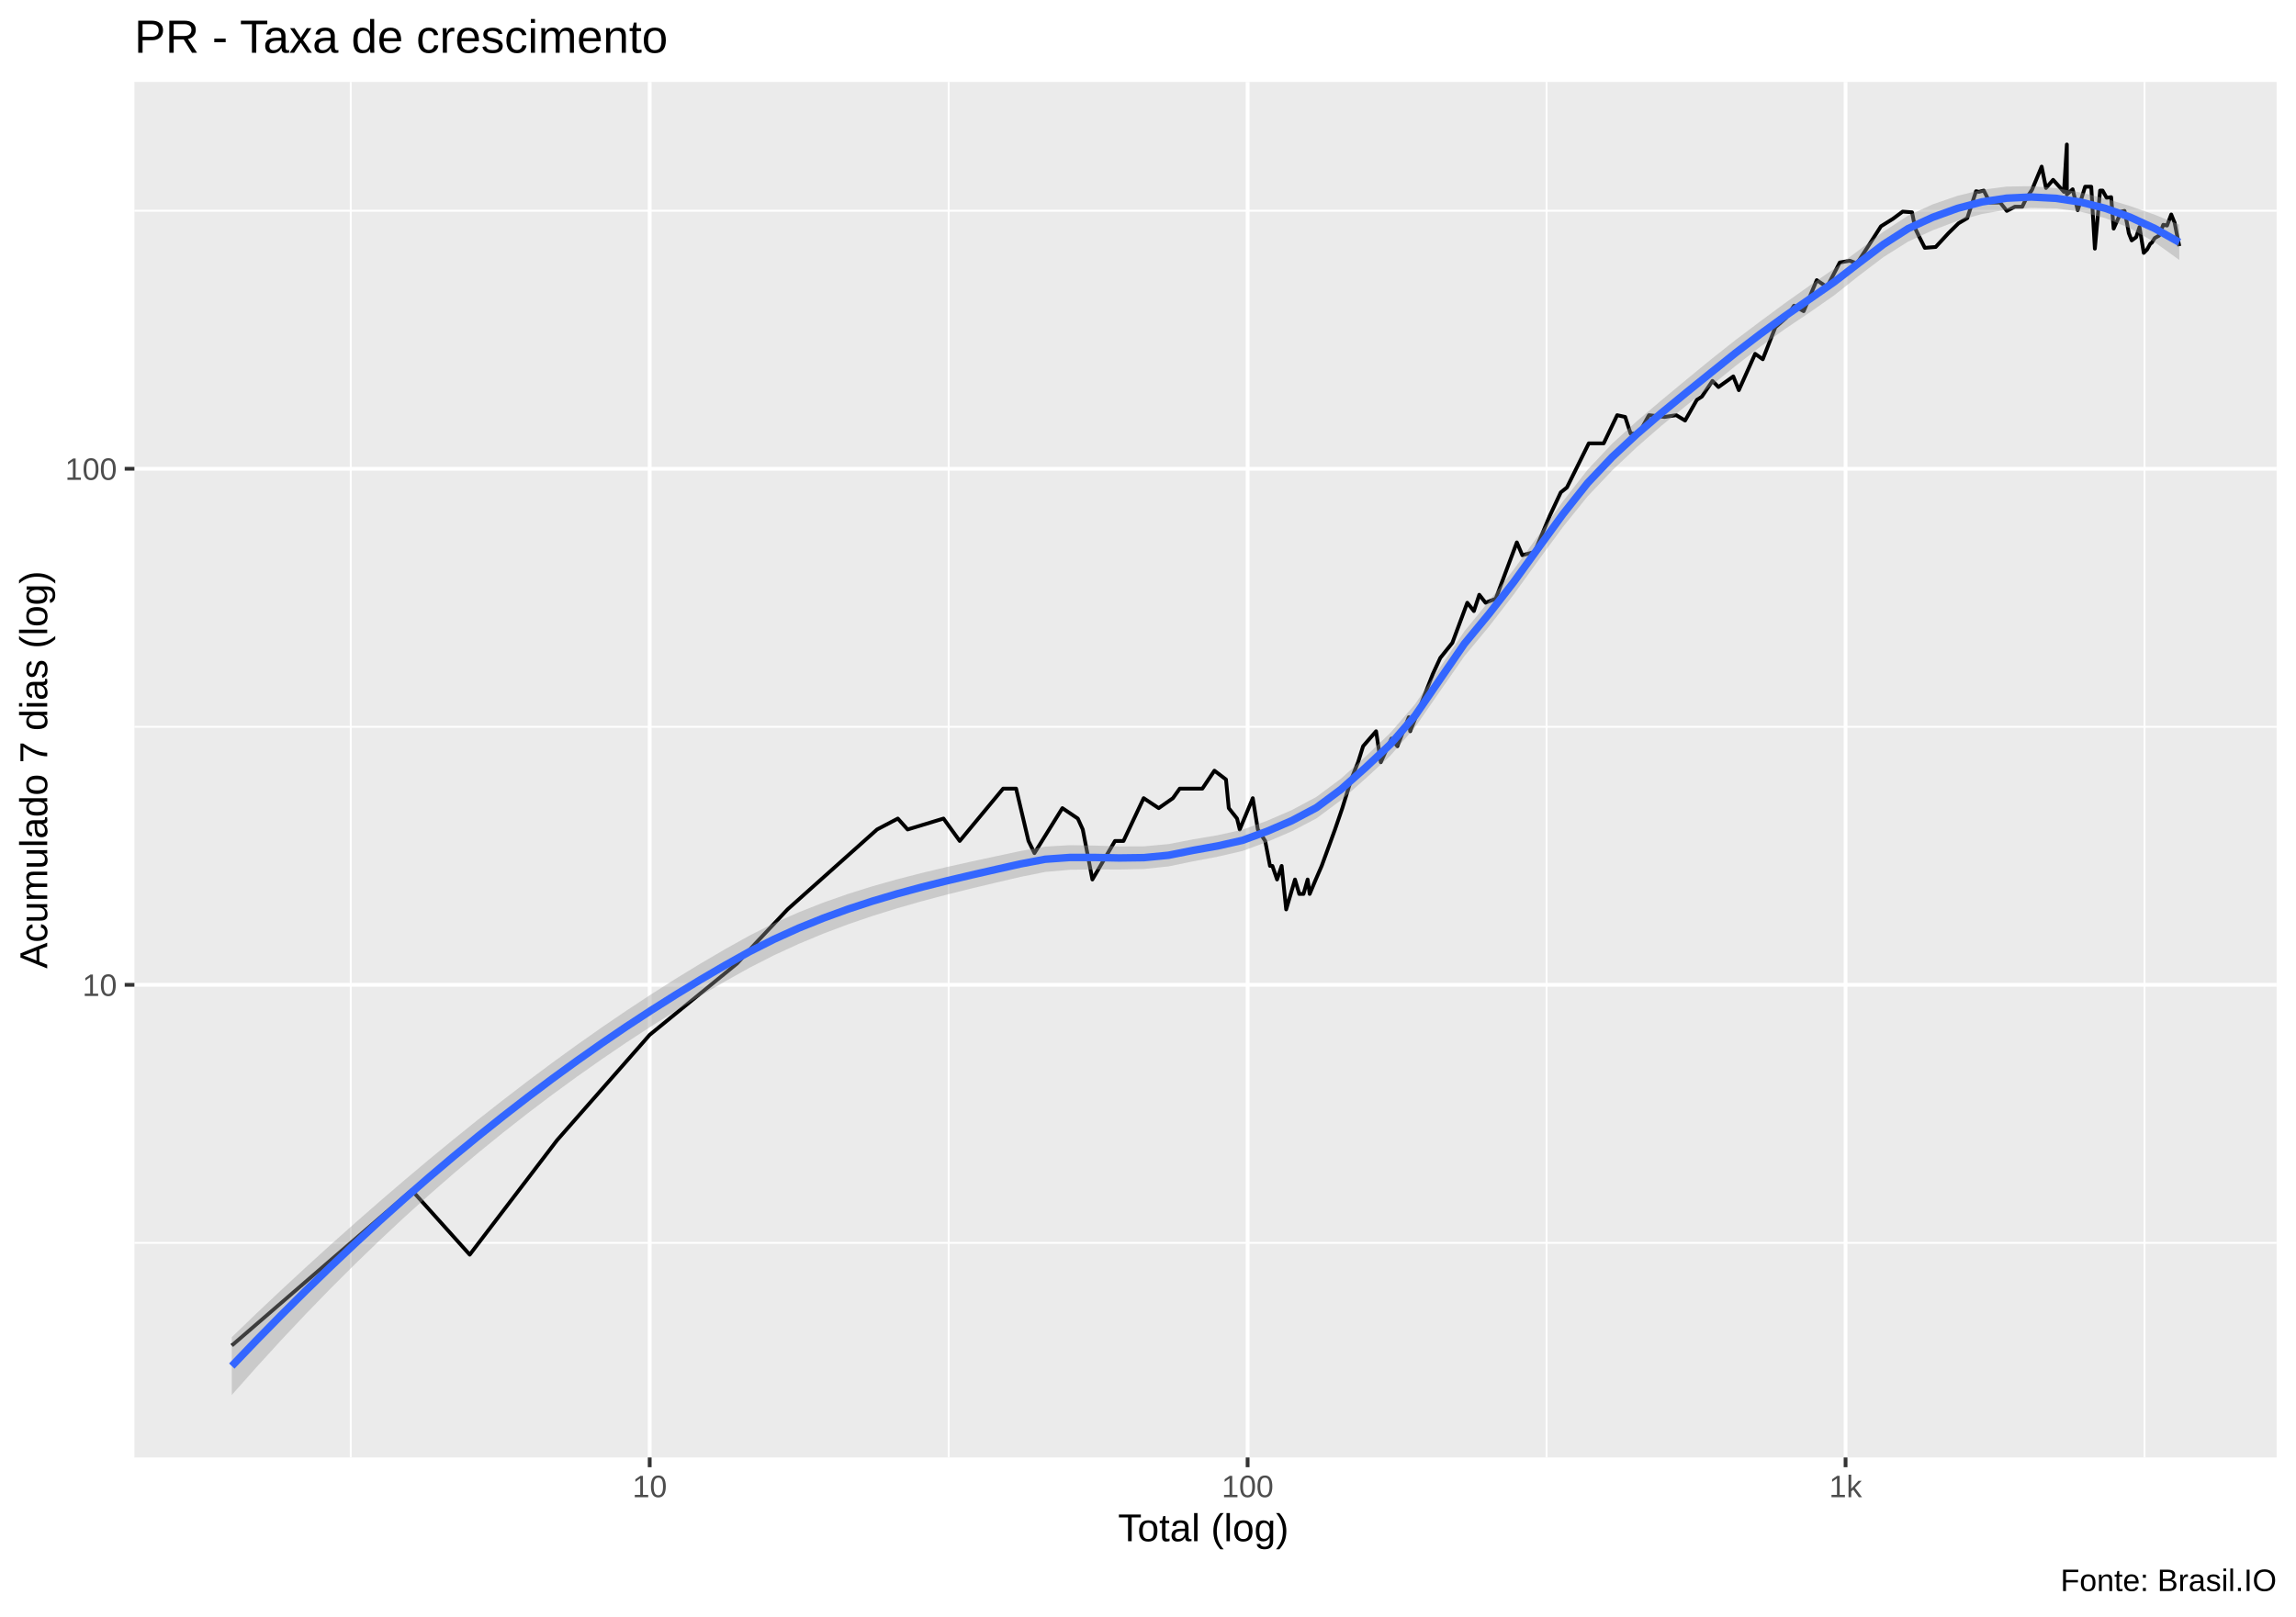
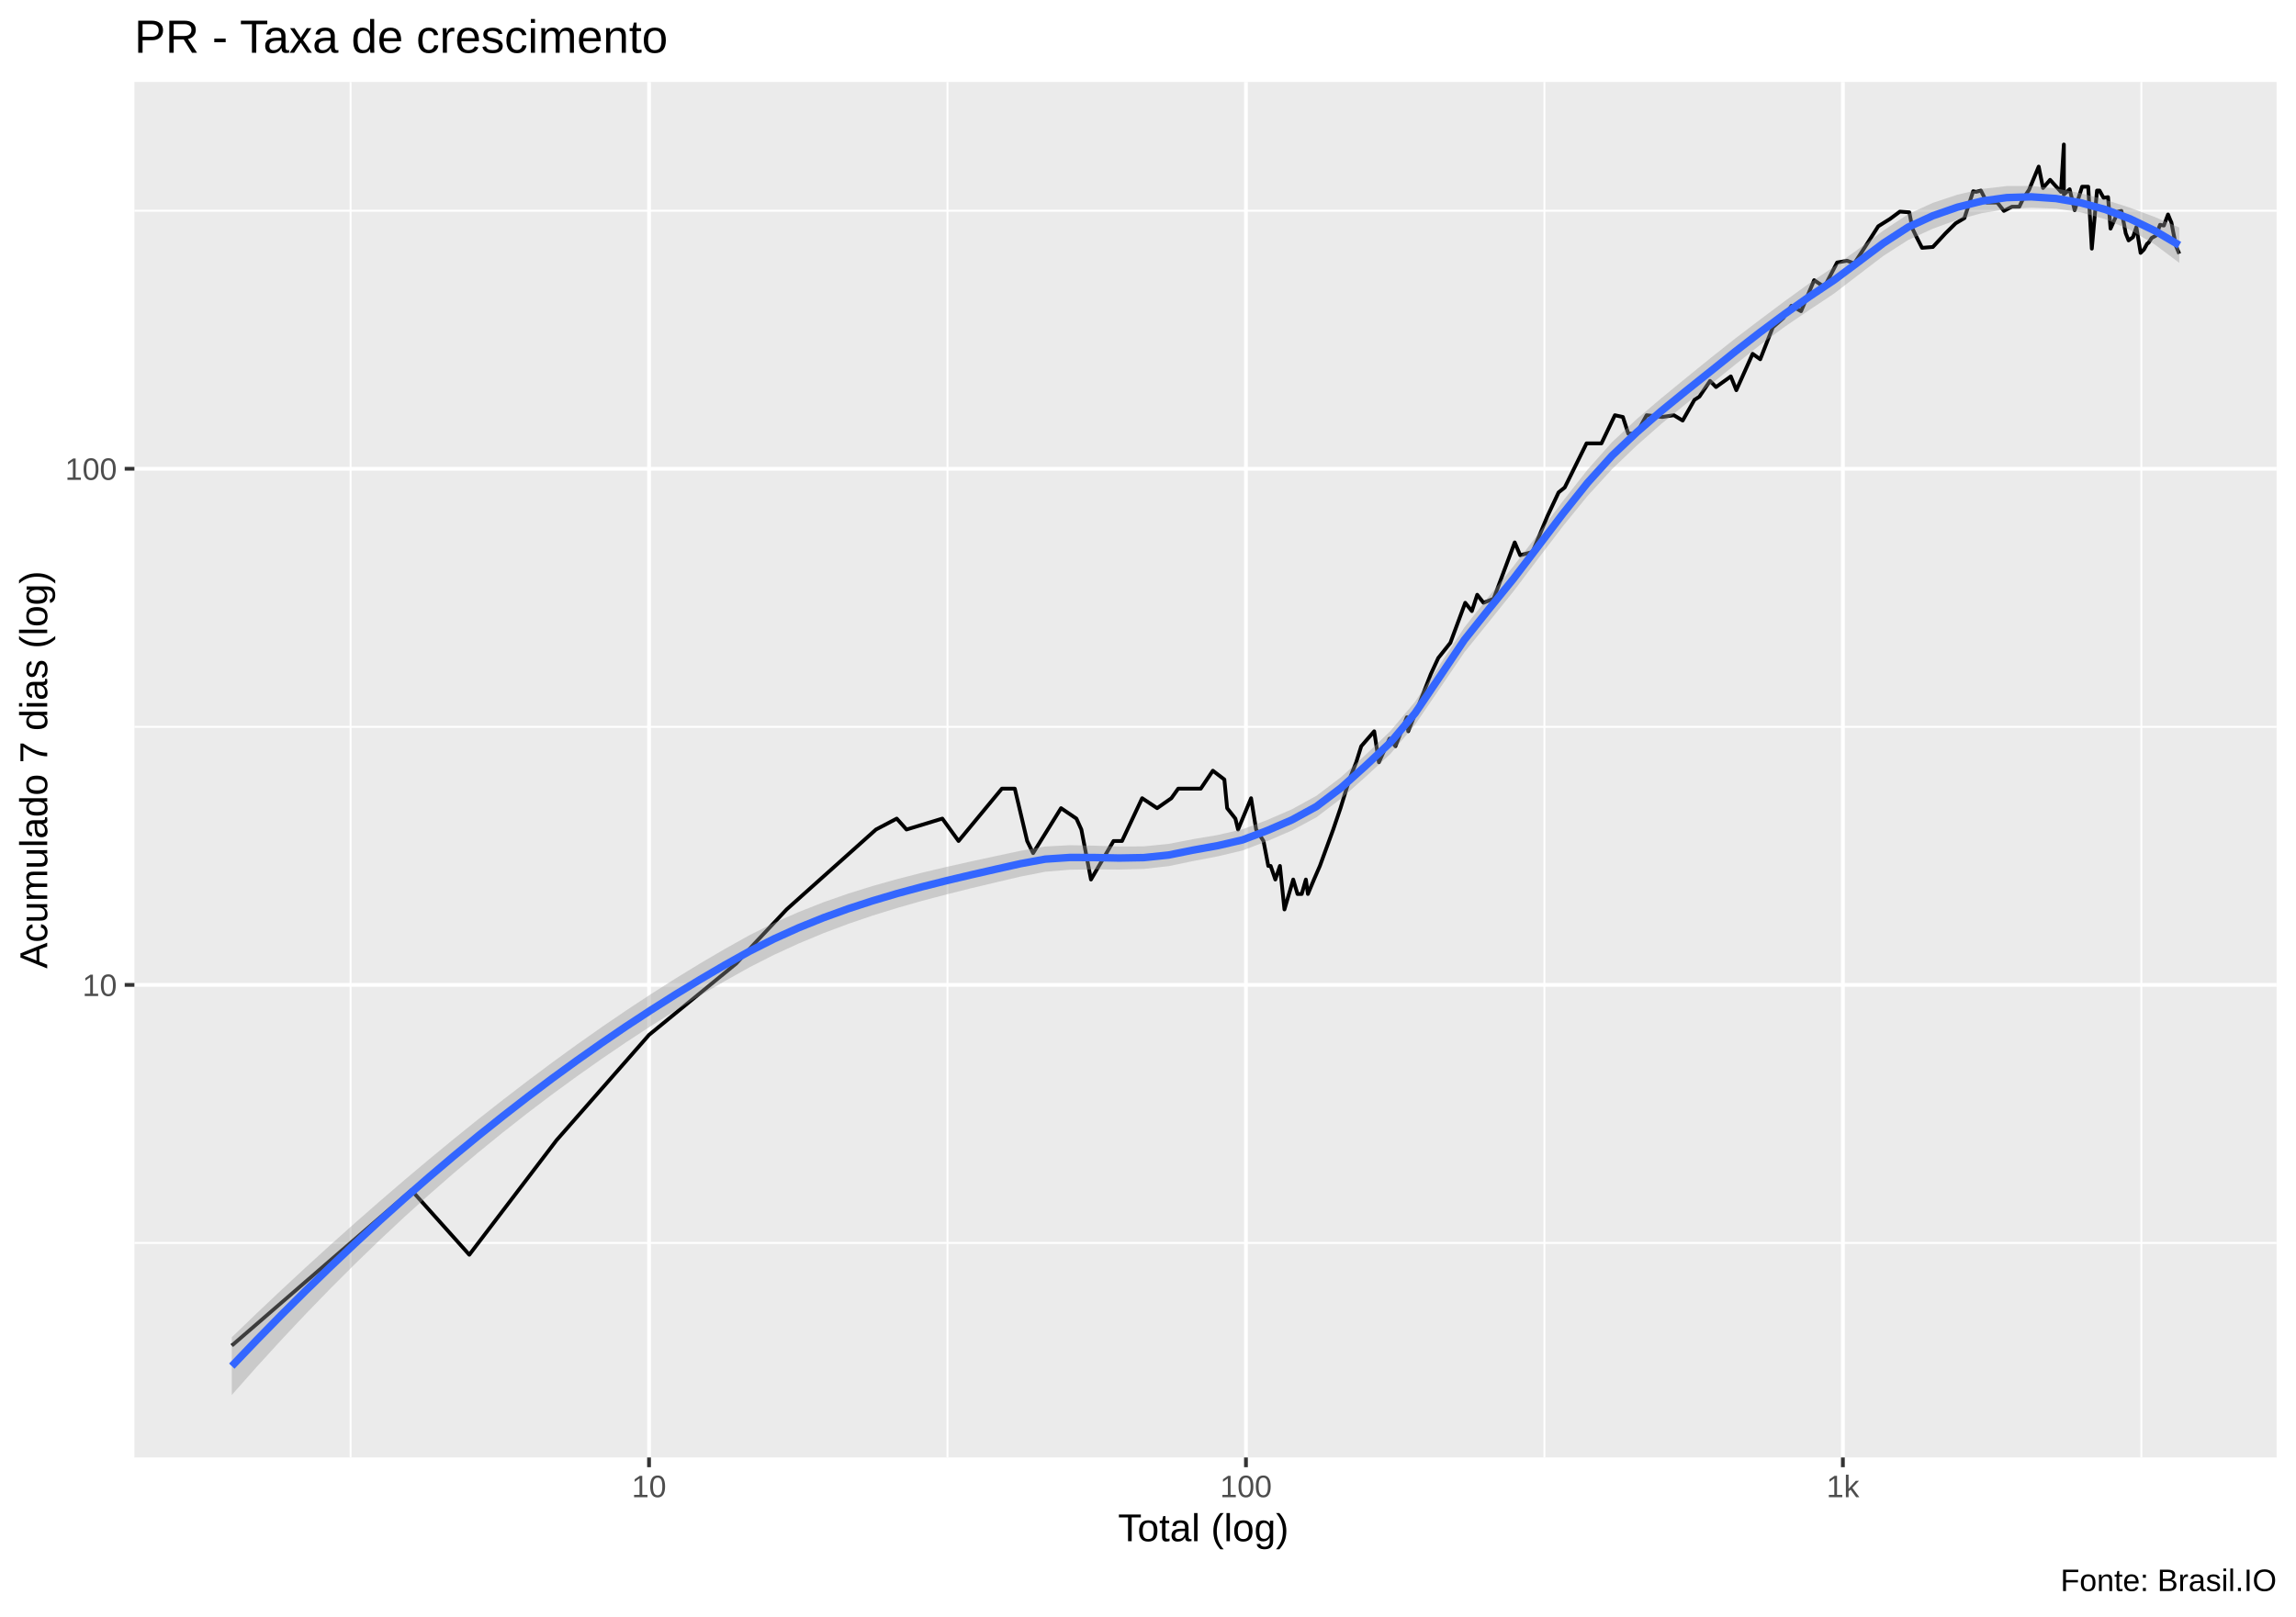
<svg xmlns="http://www.w3.org/2000/svg" viewBox="0 0 649.50 457.50">
  <defs>
    <style type="text/css">
    line, polyline, polygon, path, rect, circle {
      fill: none;
      stroke: #000000;
      stroke-linecap: round;
      stroke-linejoin: round;
      stroke-miterlimit: 10.00;
    }
  </style>
  </defs>
  <rect width="100%" height="100%" style="stroke: none; fill: #FFFFFF;" />
  <rect x="0.00" y="0" width="649.50" height="457.50" style="stroke-width: 1.07; stroke: #FFFFFF; fill: #FFFFFF;" />
  <defs>
    <clipPath id="cpMzguMDJ8NjQ0LjAyfDQxMi4zOHwyMy4xOQ==">
      <rect x="38.02" y="23.19" width="606.00" height="389.19" />
    </clipPath>
  </defs>
  <rect x="38.02" y="23.19" width="606.00" height="389.19" style="stroke-width: 1.07; stroke: none; fill: #EBEBEB;" clip-path="url(#cpMzguMDJ8NjQ0LjAyfDQxMi4zOHwyMy4xOQ==)" />
-   <polyline points="38.02,351.65 644.02,351.65 " style="stroke-width: 0.53; stroke: #FFFFFF; stroke-linecap: butt;" clip-path="url(#cpMzguMDJ8NjQ0LjAyfDQxMi4zOHwyMy4xOQ==)" />
-   <polyline points="38.02,205.64 644.02,205.64 " style="stroke-width: 0.53; stroke: #FFFFFF; stroke-linecap: butt;" clip-path="url(#cpMzguMDJ8NjQ0LjAyfDQxMi4zOHwyMy4xOQ==)" />
+   <polyline points="38.02,351.67 644.02,351.67 " style="stroke-width: 0.53; stroke: #FFFFFF; stroke-linecap: butt;" clip-path="url(#cpMzguMDJ8NjQ0LjAyfDQxMi4zOHwyMy4xOQ==)" />
+   <polyline points="38.02,205.65 644.02,205.65 " style="stroke-width: 0.53; stroke: #FFFFFF; stroke-linecap: butt;" clip-path="url(#cpMzguMDJ8NjQ0LjAyfDQxMi4zOHwyMy4xOQ==)" />
  <polyline points="38.02,59.62 644.02,59.62 " style="stroke-width: 0.53; stroke: #FFFFFF; stroke-linecap: butt;" clip-path="url(#cpMzguMDJ8NjQ0LjAyfDQxMi4zOHwyMy4xOQ==)" />
-   <polyline points="99.22,412.38 99.22,23.19 " style="stroke-width: 0.53; stroke: #FFFFFF; stroke-linecap: butt;" clip-path="url(#cpMzguMDJ8NjQ0LjAyfDQxMi4zOHwyMy4xOQ==)" />
-   <polyline points="268.36,412.38 268.36,23.19 " style="stroke-width: 0.53; stroke: #FFFFFF; stroke-linecap: butt;" clip-path="url(#cpMzguMDJ8NjQ0LjAyfDQxMi4zOHwyMy4xOQ==)" />
-   <polyline points="437.50,412.38 437.50,23.19 " style="stroke-width: 0.53; stroke: #FFFFFF; stroke-linecap: butt;" clip-path="url(#cpMzguMDJ8NjQ0LjAyfDQxMi4zOHwyMy4xOQ==)" />
-   <polyline points="606.65,412.38 606.65,23.19 " style="stroke-width: 0.53; stroke: #FFFFFF; stroke-linecap: butt;" clip-path="url(#cpMzguMDJ8NjQ0LjAyfDQxMi4zOHwyMy4xOQ==)" />
-   <polyline points="38.02,278.64 644.02,278.64 " style="stroke-width: 1.07; stroke: #FFFFFF; stroke-linecap: butt;" clip-path="url(#cpMzguMDJ8NjQ0LjAyfDQxMi4zOHwyMy4xOQ==)" />
+   <polyline points="99.17,412.38 99.17,23.19 " style="stroke-width: 0.53; stroke: #FFFFFF; stroke-linecap: butt;" clip-path="url(#cpMzguMDJ8NjQ0LjAyfDQxMi4zOHwyMy4xOQ==)" />
+   <polyline points="268.03,412.38 268.03,23.19 " style="stroke-width: 0.53; stroke: #FFFFFF; stroke-linecap: butt;" clip-path="url(#cpMzguMDJ8NjQ0LjAyfDQxMi4zOHwyMy4xOQ==)" />
+   <polyline points="436.89,412.38 436.89,23.19 " style="stroke-width: 0.53; stroke: #FFFFFF; stroke-linecap: butt;" clip-path="url(#cpMzguMDJ8NjQ0LjAyfDQxMi4zOHwyMy4xOQ==)" />
+   <polyline points="605.76,412.38 605.76,23.19 " style="stroke-width: 0.53; stroke: #FFFFFF; stroke-linecap: butt;" clip-path="url(#cpMzguMDJ8NjQ0LjAyfDQxMi4zOHwyMy4xOQ==)" />
+   <polyline points="38.02,278.66 644.02,278.66 " style="stroke-width: 1.07; stroke: #FFFFFF; stroke-linecap: butt;" clip-path="url(#cpMzguMDJ8NjQ0LjAyfDQxMi4zOHwyMy4xOQ==)" />
  <polyline points="38.02,132.63 644.02,132.63 " style="stroke-width: 1.07; stroke: #FFFFFF; stroke-linecap: butt;" clip-path="url(#cpMzguMDJ8NjQ0LjAyfDQxMi4zOHwyMy4xOQ==)" />
-   <polyline points="183.79,412.38 183.79,23.19 " style="stroke-width: 1.07; stroke: #FFFFFF; stroke-linecap: butt;" clip-path="url(#cpMzguMDJ8NjQ0LjAyfDQxMi4zOHwyMy4xOQ==)" />
-   <polyline points="352.93,412.38 352.93,23.19 " style="stroke-width: 1.07; stroke: #FFFFFF; stroke-linecap: butt;" clip-path="url(#cpMzguMDJ8NjQ0LjAyfDQxMi4zOHwyMy4xOQ==)" />
-   <polyline points="522.08,412.38 522.08,23.19 " style="stroke-width: 1.07; stroke: #FFFFFF; stroke-linecap: butt;" clip-path="url(#cpMzguMDJ8NjQ0LjAyfDQxMi4zOHwyMy4xOQ==)" />
-   <polyline points="65.57,380.70 65.57,380.70 65.57,380.70 95.35,354.99 95.35,354.99 95.35,354.99 116.48,336.75 132.88,354.99 157.59,322.60 183.79,292.79 208.51,272.60 213.58,267.08 222.77,257.31 248.10,234.69 253.98,231.60 256.75,234.69 266.90,231.60 271.49,237.94 283.77,223.13 287.44,223.13 290.94,237.94 292.63,241.37 300.53,228.65 304.90,231.60 306.30,234.69 309.02,248.84 315.41,237.94 317.82,237.94 323.52,225.83 327.78,228.65 331.80,225.83 333.73,223.13 335.62,223.13 340.13,223.13 343.54,218.05 346.81,220.54 347.60,228.65 349.94,231.60 350.70,234.69 354.39,225.83 355.82,234.69 357.90,237.94 359.26,245.00 359.94,245.00 361.26,248.84 362.56,245.00 363.84,257.31 366.33,248.84 367.54,252.93 368.74,252.93 369.91,248.84 370.49,252.93 372.21,248.84 373.88,245.00 377.65,234.69 379.72,228.65 382.23,220.54 384.17,215.66 385.60,211.13 387.46,208.98 389.27,206.90 390.60,215.66 393.62,208.98 395.29,211.13 398.52,202.93 398.91,206.90 401.99,199.20 405.31,190.73 407.43,186.15 410.85,181.87 415.07,170.54 416.94,172.89 418.46,168.28 420.24,170.54 423.12,169.40 429.09,153.46 430.64,157.09 434.12,156.16 438.38,145.99 441.52,139.31 443.26,137.92 449.44,125.44 453.66,125.44 457.47,117.47 459.74,117.97 461.27,122.67 463.58,122.67 466.46,117.47 470.86,117.97 474.18,117.47 476.68,118.99 480.01,113.13 481.43,112.21 484.43,107.77 486.13,109.51 490.32,106.50 491.89,110.39 496.50,100.11 498.66,101.65 502.21,92.60 505.22,89.96 507.50,86.49 510.22,88.04 513.93,79.26 516.82,81.21 520.44,74.27 523.24,73.77 525.31,74.53 528.34,69.88 532.09,64.03 535.47,61.92 538.23,59.87 540.89,60.07 541.80,64.68 542.86,66.89 544.50,70.12 547.57,69.88 551.17,65.99 554.03,63.18 556.51,61.71 558.99,54.10 559.79,54.28 561.18,53.92 562.89,57.31 565.82,57.31 567.70,59.67 569.99,58.48 572.07,58.48 573.18,56.16 574.81,53.73 577.55,47.14 578.78,53.19 580.79,50.88 583.86,54.28 584.68,40.88 584.68,55.03 586.32,53.55 587.75,59.47 589.85,52.83 591.58,52.83 592.60,70.35 594.08,53.92 594.79,53.92 595.93,55.97 597.21,55.78 597.92,64.68 600.06,59.87 600.99,59.67 601.82,63.81 602.21,65.99 603.02,68.02 604.28,67.11 605.23,64.24 606.43,71.55 607.38,70.59 608.29,68.94 608.68,68.71 609.56,67.34 610.77,66.66 611.95,63.60 613.02,63.81 614.21,60.68 614.87,62.33 615.16,62.96 615.70,65.77 616.48,69.64 " style="stroke-width: 1.07; stroke-linecap: butt;" clip-path="url(#cpMzguMDJ8NjQ0LjAyfDQxMi4zOHwyMy4xOQ==)" />
-   <polygon points="65.57,378.33 72.54,371.62 79.51,365.04 86.49,358.58 93.46,352.24 100.44,346.02 107.41,339.92 114.38,333.94 121.36,328.07 128.33,322.34 135.30,316.72 142.28,311.24 149.25,305.90 156.22,300.69 163.20,295.63 170.17,290.73 177.14,285.98 184.12,281.38 191.09,276.95 198.06,272.69 205.04,268.60 212.01,264.71 218.98,261.21 225.96,258.11 232.93,255.36 239.91,252.92 246.88,250.73 253.85,248.77 260.83,246.98 267.80,245.32 274.77,243.76 281.75,242.26 288.72,240.77 295.69,239.53 302.67,239.13 309.64,239.24 316.61,239.48 323.59,239.46 330.56,238.82 337.53,237.48 344.51,236.30 351.48,234.76 358.46,232.21 365.43,229.20 372.40,225.46 379.38,220.27 386.35,214.00 393.32,207.33 400.30,199.23 407.27,188.97 414.24,178.62 421.22,170.08 428.19,161.16 435.16,151.53 442.14,141.84 449.11,132.89 456.08,125.49 463.06,119.14 470.03,113.22 477.00,107.44 483.98,101.71 490.95,96.20 497.93,90.94 504.90,85.79 511.87,80.84 518.85,76.02 525.82,70.80 532.79,65.56 539.77,61.00 546.74,57.81 553.71,55.41 560.69,53.69 567.66,52.79 574.63,52.67 581.61,53.24 588.58,54.47 595.55,56.18 602.53,58.28 609.50,60.73 616.48,63.56 616.48,73.55 609.50,68.52 602.53,64.57 595.55,61.71 588.58,59.90 581.61,58.98 574.63,58.82 567.66,59.34 560.69,60.54 553.71,62.50 546.74,65.15 539.77,68.36 532.79,72.75 525.82,78.04 518.85,83.57 511.87,88.44 504.90,93.12 497.93,98.13 490.95,103.54 483.98,109.20 477.00,114.77 470.03,120.42 463.06,126.48 456.08,133.08 449.11,140.44 442.14,149.09 435.16,158.57 428.19,168.23 421.22,177.27 414.24,185.68 407.27,195.68 400.30,205.76 393.32,213.80 386.35,220.24 379.38,226.37 372.40,231.56 365.43,235.21 358.46,238.20 351.48,240.77 344.51,242.38 337.53,243.70 330.56,245.14 323.59,245.87 316.61,246.02 309.64,245.98 302.67,246.09 295.69,246.70 288.72,248.10 281.75,249.73 274.77,251.39 267.80,253.13 260.83,254.98 253.85,256.97 246.88,259.14 239.91,261.52 232.93,264.15 225.96,267.05 218.98,270.27 212.01,273.82 205.04,277.71 198.06,281.80 191.09,286.04 184.12,290.44 177.14,295.00 170.17,299.74 163.20,304.65 156.22,309.74 149.25,315.02 142.28,320.49 135.30,326.16 128.33,332.03 121.36,338.11 114.38,344.41 107.41,350.93 100.44,357.66 93.46,364.62 86.49,371.80 79.51,379.21 72.54,386.84 65.57,394.69 " style="stroke-width: 0.00; stroke: none; fill: #999999; fill-opacity: 0.40;" clip-path="url(#cpMzguMDJ8NjQ0LjAyfDQxMi4zOHwyMy4xOQ==)" />
-   <polyline points="65.57,378.33 72.54,371.62 79.51,365.04 86.49,358.58 93.46,352.24 100.44,346.02 107.41,339.92 114.38,333.94 121.36,328.07 128.33,322.34 135.30,316.72 142.28,311.24 149.25,305.90 156.22,300.69 163.20,295.63 170.17,290.73 177.14,285.98 184.12,281.38 191.09,276.95 198.06,272.69 205.04,268.60 212.01,264.71 218.98,261.21 225.96,258.11 232.93,255.36 239.91,252.92 246.88,250.73 253.85,248.77 260.83,246.98 267.80,245.32 274.77,243.76 281.75,242.26 288.72,240.77 295.69,239.53 302.67,239.13 309.64,239.24 316.61,239.48 323.59,239.46 330.56,238.82 337.53,237.48 344.51,236.30 351.48,234.76 358.46,232.21 365.43,229.20 372.40,225.46 379.38,220.27 386.35,214.00 393.32,207.33 400.30,199.23 407.27,188.97 414.24,178.62 421.22,170.08 428.19,161.16 435.16,151.53 442.14,141.84 449.11,132.89 456.08,125.49 463.06,119.14 470.03,113.22 477.00,107.44 483.98,101.71 490.95,96.20 497.93,90.94 504.90,85.79 511.87,80.84 518.85,76.02 525.82,70.80 532.79,65.56 539.77,61.00 546.74,57.81 553.71,55.41 560.69,53.69 567.66,52.79 574.63,52.67 581.61,53.24 588.58,54.47 595.55,56.18 602.53,58.28 609.50,60.73 616.48,63.56 " style="stroke-width: 2.13; stroke: none;" clip-path="url(#cpMzguMDJ8NjQ0LjAyfDQxMi4zOHwyMy4xOQ==)" />
-   <polyline points="616.48,73.55 609.50,68.52 602.53,64.57 595.55,61.71 588.58,59.90 581.61,58.98 574.63,58.82 567.66,59.34 560.69,60.54 553.71,62.50 546.74,65.15 539.77,68.36 532.79,72.75 525.82,78.04 518.85,83.57 511.87,88.44 504.90,93.12 497.93,98.13 490.95,103.54 483.98,109.20 477.00,114.77 470.03,120.42 463.06,126.48 456.08,133.08 449.11,140.44 442.14,149.09 435.16,158.57 428.19,168.23 421.22,177.27 414.24,185.68 407.27,195.68 400.30,205.76 393.32,213.80 386.35,220.24 379.38,226.37 372.40,231.56 365.43,235.21 358.46,238.20 351.48,240.77 344.51,242.38 337.53,243.70 330.56,245.14 323.59,245.87 316.61,246.02 309.64,245.98 302.67,246.09 295.69,246.70 288.72,248.10 281.75,249.73 274.77,251.39 267.80,253.13 260.83,254.98 253.85,256.97 246.88,259.14 239.91,261.52 232.93,264.15 225.96,267.05 218.98,270.27 212.01,273.82 205.04,277.71 198.06,281.80 191.09,286.04 184.12,290.44 177.14,295.00 170.17,299.74 163.20,304.65 156.22,309.74 149.25,315.02 142.28,320.49 135.30,326.16 128.33,332.03 121.36,338.11 114.38,344.41 107.41,350.93 100.44,357.66 93.46,364.62 86.49,371.80 79.51,379.21 72.54,386.84 65.57,394.69 " style="stroke-width: 2.13; stroke: none;" clip-path="url(#cpMzguMDJ8NjQ0LjAyfDQxMi4zOHwyMy4xOQ==)" />
-   <polyline points="65.57,386.51 72.54,379.23 79.51,372.13 86.49,365.19 93.46,358.43 100.44,351.84 107.41,345.42 114.38,339.17 121.36,333.09 128.33,327.18 135.30,321.44 142.28,315.86 149.25,310.46 156.22,305.22 163.20,300.14 170.17,295.23 177.14,290.49 184.12,285.91 191.09,281.50 198.06,277.24 205.04,273.16 212.01,269.26 218.98,265.74 225.96,262.58 232.93,259.76 239.91,257.22 246.88,254.94 253.85,252.87 260.83,250.98 267.80,249.23 274.77,247.58 281.75,245.99 288.72,244.43 295.69,243.11 302.67,242.61 309.64,242.61 316.61,242.75 323.59,242.66 330.56,241.98 337.53,240.59 344.51,239.34 351.48,237.76 358.46,235.20 365.43,232.20 372.40,228.51 379.38,223.32 386.35,217.12 393.32,210.57 400.30,202.50 407.27,192.32 414.24,182.15 421.22,173.68 428.19,164.70 435.16,155.05 442.14,145.46 449.11,136.66 456.08,129.29 463.06,122.81 470.03,116.82 477.00,111.10 483.98,105.46 490.95,99.87 497.93,94.54 504.90,89.46 511.87,84.64 518.85,79.79 525.82,74.42 532.79,69.15 539.77,64.68 546.74,61.48 553.71,58.96 560.69,57.12 567.66,56.07 574.63,55.74 581.61,56.11 588.58,57.18 595.55,58.94 602.53,61.43 609.50,64.62 616.48,68.55 " style="stroke-width: 2.13; stroke: #3366FF; stroke-linecap: butt;" clip-path="url(#cpMzguMDJ8NjQ0LjAyfDQxMi4zOHwyMy4xOQ==)" />
+   <polyline points="183.60,412.38 183.60,23.19 " style="stroke-width: 1.07; stroke: #FFFFFF; stroke-linecap: butt;" clip-path="url(#cpMzguMDJ8NjQ0LjAyfDQxMi4zOHwyMy4xOQ==)" />
+   <polyline points="352.46,412.38 352.46,23.19 " style="stroke-width: 1.07; stroke: #FFFFFF; stroke-linecap: butt;" clip-path="url(#cpMzguMDJ8NjQ0LjAyfDQxMi4zOHwyMy4xOQ==)" />
+   <polyline points="521.32,412.38 521.32,23.19 " style="stroke-width: 1.07; stroke: #FFFFFF; stroke-linecap: butt;" clip-path="url(#cpMzguMDJ8NjQ0LjAyfDQxMi4zOHwyMy4xOQ==)" />
+   <polyline points="65.57,380.72 65.57,380.72 65.57,380.72 95.30,355.01 95.30,355.01 95.30,355.01 116.40,336.76 132.76,355.01 157.44,322.61 183.60,292.81 208.27,272.61 213.33,267.09 222.51,257.32 247.80,234.70 253.67,231.61 256.44,234.70 266.57,231.61 271.16,237.95 283.41,223.14 287.07,223.14 290.57,237.95 292.25,241.38 300.15,228.66 304.50,231.61 305.90,234.70 308.62,248.85 315.00,237.95 317.40,237.95 323.09,225.84 327.34,228.66 331.36,225.84 333.29,223.14 335.17,223.14 339.67,223.14 343.09,218.06 346.35,220.55 347.14,228.66 349.47,231.61 350.23,234.70 353.91,225.84 355.34,234.70 357.42,237.95 358.78,245.01 359.45,245.01 360.77,248.85 362.07,245.01 363.35,257.32 365.83,248.85 367.04,252.94 368.24,252.94 369.41,248.85 369.99,252.94 371.70,248.85 373.37,245.01 377.14,234.70 379.20,228.66 381.71,220.55 383.65,215.67 385.07,211.14 386.93,208.99 388.74,206.91 390.07,215.67 393.08,208.99 394.75,211.14 397.97,202.94 398.36,206.91 401.44,199.21 404.75,190.74 406.87,186.16 410.28,181.88 414.49,170.55 416.36,172.90 417.88,168.28 419.66,170.55 422.53,169.40 428.49,153.47 430.04,157.09 433.52,156.17 437.76,146.00 440.90,139.32 442.64,137.92 448.80,125.45 453.02,125.45 456.83,117.48 459.09,117.98 460.61,122.68 462.93,122.68 465.80,117.48 470.20,117.98 473.51,117.48 476.00,118.99 479.32,113.14 480.74,112.21 483.74,107.77 485.43,109.51 489.62,106.50 491.18,110.40 495.79,100.11 497.94,101.65 501.49,92.60 504.50,89.96 506.77,86.50 509.49,88.05 513.19,79.27 516.08,81.21 519.69,74.27 522.49,73.77 524.55,74.53 527.58,69.88 531.32,64.03 534.69,61.92 537.45,59.87 540.11,60.07 541.01,64.68 542.07,66.89 543.71,70.12 546.78,69.88 550.37,66.00 553.23,63.18 555.70,61.71 558.18,54.10 558.98,54.29 560.37,53.92 562.07,57.31 565.00,57.31 566.87,59.67 569.16,58.48 571.23,58.48 572.34,56.16 573.97,53.73 576.71,47.14 577.94,53.19 579.94,50.88 583.01,54.29 583.83,40.88 583.83,55.03 585.47,53.55 586.89,59.47 588.99,52.83 590.72,52.83 591.74,70.35 593.21,53.92 593.92,53.92 595.06,55.97 596.33,55.78 597.04,64.68 599.18,59.87 600.11,59.67 600.93,63.82 601.33,66.00 602.14,68.02 603.39,67.11 604.34,64.25 605.54,71.55 606.49,70.59 607.40,68.95 607.78,68.71 608.66,67.34 609.88,66.66 611.05,63.60 612.12,63.82 613.30,60.68 613.97,62.33 614.26,62.96 614.79,65.77 615.57,69.65 616.48,71.80 " style="stroke-width: 1.07; stroke-linecap: butt;" clip-path="url(#cpMzguMDJ8NjQ0LjAyfDQxMi4zOHwyMy4xOQ==)" />
+   <polygon points="65.57,378.36 72.54,371.65 79.51,365.06 86.49,358.58 93.46,352.23 100.44,346.00 107.41,339.89 114.38,333.90 121.36,328.03 128.33,322.28 135.30,316.66 142.28,311.17 149.25,305.82 156.22,300.61 163.20,295.54 170.17,290.63 177.14,285.88 184.12,281.28 191.09,276.85 198.06,272.58 205.04,268.49 212.01,264.60 218.98,261.12 225.96,258.03 232.93,255.28 239.91,252.84 246.88,250.67 253.85,248.71 260.83,246.92 267.80,245.27 274.77,243.71 281.75,242.20 288.72,240.71 295.69,239.50 302.67,239.14 309.64,239.27 316.61,239.51 323.59,239.46 330.56,238.77 337.53,237.42 344.51,236.24 351.48,234.64 358.46,232.01 365.43,228.99 372.40,225.15 379.38,219.85 386.35,213.51 393.32,206.84 400.30,198.53 407.27,188.13 414.24,177.52 421.22,168.67 428.19,160.13 435.16,151.02 442.14,141.74 449.11,132.86 456.08,125.04 463.06,118.52 470.03,112.60 477.00,106.89 483.98,101.23 490.95,95.71 497.93,90.40 504.90,85.18 511.87,80.13 518.85,75.42 525.82,70.38 532.79,65.22 539.77,60.61 546.74,57.40 553.71,55.09 560.69,53.46 567.66,52.64 574.63,52.62 581.61,53.31 588.58,54.66 595.55,56.52 602.53,58.77 609.50,61.38 616.48,64.37 616.48,74.37 609.50,69.14 602.53,65.02 595.55,62.01 588.58,60.07 581.61,59.03 574.63,58.76 567.66,59.18 560.69,60.30 553.71,62.17 546.74,64.72 539.77,67.92 532.79,72.39 525.82,77.70 518.85,83.04 511.87,87.68 504.90,92.43 497.93,97.58 490.95,103.09 483.98,108.72 477.00,114.21 470.03,119.87 463.06,126.00 456.08,132.68 449.11,140.30 442.14,148.87 435.16,158.02 428.19,167.25 421.22,175.92 414.24,184.58 407.27,194.82 400.30,205.04 393.32,213.30 386.35,219.75 379.38,225.94 372.40,231.24 365.43,234.99 358.46,237.99 351.48,240.63 344.51,242.29 337.53,243.62 330.56,245.07 323.59,245.85 316.61,246.03 309.64,245.98 302.67,246.07 295.69,246.65 288.72,248.01 281.75,249.65 274.77,251.31 267.80,253.05 260.83,254.89 253.85,256.88 246.88,259.04 239.91,261.42 232.93,264.04 225.96,266.94 218.98,270.15 212.01,273.69 205.04,277.59 198.06,281.67 191.09,285.91 184.12,290.31 177.14,294.88 170.17,299.62 163.20,304.54 156.22,309.63 149.25,314.92 142.28,320.39 135.30,326.07 128.33,331.95 121.36,338.04 114.38,344.34 107.41,350.87 100.44,357.61 93.46,364.58 86.49,371.77 79.51,379.19 72.54,386.82 65.57,394.69 " style="stroke-width: 0.00; stroke: none; fill: #999999; fill-opacity: 0.40;" clip-path="url(#cpMzguMDJ8NjQ0LjAyfDQxMi4zOHwyMy4xOQ==)" />
+   <polyline points="65.57,378.36 72.54,371.65 79.51,365.06 86.49,358.58 93.46,352.23 100.44,346.00 107.41,339.89 114.38,333.90 121.36,328.03 128.33,322.28 135.30,316.66 142.28,311.17 149.25,305.82 156.22,300.61 163.20,295.54 170.17,290.63 177.14,285.88 184.12,281.28 191.09,276.85 198.06,272.58 205.04,268.49 212.01,264.60 218.98,261.12 225.96,258.03 232.93,255.28 239.91,252.84 246.88,250.67 253.85,248.71 260.83,246.92 267.80,245.27 274.77,243.71 281.75,242.20 288.72,240.71 295.69,239.50 302.67,239.14 309.64,239.27 316.61,239.51 323.59,239.46 330.56,238.77 337.53,237.42 344.51,236.24 351.48,234.64 358.46,232.01 365.43,228.99 372.40,225.15 379.38,219.85 386.35,213.51 393.32,206.84 400.30,198.53 407.27,188.13 414.24,177.52 421.22,168.67 428.19,160.13 435.16,151.02 442.14,141.74 449.11,132.86 456.08,125.04 463.06,118.52 470.03,112.60 477.00,106.89 483.98,101.23 490.95,95.71 497.93,90.40 504.90,85.18 511.87,80.13 518.85,75.42 525.82,70.38 532.79,65.22 539.77,60.61 546.74,57.40 553.71,55.09 560.69,53.46 567.66,52.64 574.63,52.62 581.61,53.31 588.58,54.66 595.55,56.52 602.53,58.77 609.50,61.38 616.48,64.37 " style="stroke-width: 2.13; stroke: none;" clip-path="url(#cpMzguMDJ8NjQ0LjAyfDQxMi4zOHwyMy4xOQ==)" />
+   <polyline points="616.48,74.37 609.50,69.14 602.53,65.02 595.55,62.01 588.58,60.07 581.61,59.03 574.63,58.76 567.66,59.18 560.69,60.30 553.71,62.17 546.74,64.72 539.77,67.92 532.79,72.39 525.82,77.70 518.85,83.04 511.87,87.68 504.90,92.43 497.93,97.58 490.95,103.09 483.98,108.72 477.00,114.21 470.03,119.87 463.06,126.00 456.08,132.68 449.11,140.30 442.14,148.87 435.16,158.02 428.19,167.25 421.22,175.92 414.24,184.58 407.27,194.82 400.30,205.04 393.32,213.30 386.35,219.75 379.38,225.94 372.40,231.24 365.43,234.99 358.46,237.99 351.48,240.63 344.51,242.29 337.53,243.62 330.56,245.07 323.59,245.85 316.61,246.03 309.64,245.98 302.67,246.07 295.69,246.65 288.72,248.01 281.75,249.65 274.77,251.31 267.80,253.05 260.83,254.89 253.85,256.88 246.88,259.04 239.91,261.42 232.93,264.04 225.96,266.94 218.98,270.15 212.01,273.69 205.04,277.59 198.06,281.67 191.09,285.91 184.12,290.31 177.14,294.88 170.17,299.62 163.20,304.54 156.22,309.63 149.25,314.92 142.28,320.39 135.30,326.07 128.33,331.95 121.36,338.04 114.38,344.34 107.41,350.87 100.44,357.61 93.46,364.58 86.49,371.77 79.51,379.19 72.54,386.82 65.57,394.69 " style="stroke-width: 2.13; stroke: none;" clip-path="url(#cpMzguMDJ8NjQ0LjAyfDQxMi4zOHwyMy4xOQ==)" />
+   <polyline points="65.57,386.53 72.54,379.24 79.51,372.12 86.49,365.18 93.46,358.41 100.44,351.81 107.41,345.38 114.38,339.12 121.36,333.03 128.33,327.11 135.30,321.36 142.28,315.78 149.25,310.37 156.22,305.12 163.20,300.04 170.17,295.13 177.14,290.38 184.12,285.80 191.09,281.38 198.06,277.13 205.04,273.04 212.01,269.15 218.98,265.63 225.96,262.48 232.93,259.66 239.91,257.13 246.88,254.86 253.85,252.79 260.83,250.91 267.80,249.16 274.77,247.51 281.75,245.92 288.72,244.36 295.69,243.08 302.67,242.61 309.64,242.63 316.61,242.77 323.59,242.65 330.56,241.92 337.53,240.52 344.51,239.26 351.48,237.64 358.46,235.00 365.43,231.99 372.40,228.19 379.38,222.89 386.35,216.63 393.32,210.07 400.30,201.79 407.27,191.47 414.24,181.05 421.22,172.29 428.19,163.69 435.16,154.52 442.14,145.31 449.11,136.58 456.08,128.86 463.06,122.26 470.03,116.23 477.00,110.55 483.98,104.98 490.95,99.40 497.93,93.99 504.90,88.81 511.87,83.90 518.85,79.23 525.82,74.04 532.79,68.80 539.77,64.27 546.74,61.06 553.71,58.63 560.69,56.88 567.66,55.91 574.63,55.69 581.61,56.17 588.58,57.37 595.55,59.27 602.53,61.90 609.50,65.26 616.48,69.37 " style="stroke-width: 2.13; stroke: #3366FF; stroke-linecap: butt;" clip-path="url(#cpMzguMDJ8NjQ0LjAyfDQxMi4zOHwyMy4xOQ==)" />
  <defs>
    <clipPath id="cpMC4wMHw2NDkuNTB8NDU3LjUwfDAuMDA=">
      <rect x="0.00" y="0.00" width="649.50" height="457.50" />
    </clipPath>
  </defs>
  <g clip-path="url(#cpMC4wMHw2NDkuNTB8NDU3LjUwfDAuMDA=)">
-     <text x="23.30" y="281.79" style="font-size: 8.80px; fill: #4D4D4D; font-family: Arial;" textLength="9.79px" lengthAdjust="spacingAndGlyphs">10</text>
+     <text x="23.30" y="281.81" style="font-size: 8.80px; fill: #4D4D4D; font-family: Arial;" textLength="9.79px" lengthAdjust="spacingAndGlyphs">10</text>
  </g>
  <g clip-path="url(#cpMC4wMHw2NDkuNTB8NDU3LjUwfDAuMDA=)">
    <text x="18.41" y="135.78" style="font-size: 8.80px; fill: #4D4D4D; font-family: Arial;" textLength="14.68px" lengthAdjust="spacingAndGlyphs">100</text>
  </g>
-   <polyline points="35.28,278.64 38.02,278.64 " style="stroke-width: 1.07; stroke: #333333; stroke-linecap: butt;" clip-path="url(#cpMC4wMHw2NDkuNTB8NDU3LjUwfDAuMDA=)" />
+   <polyline points="35.28,278.66 38.02,278.66 " style="stroke-width: 1.07; stroke: #333333; stroke-linecap: butt;" clip-path="url(#cpMC4wMHw2NDkuNTB8NDU3LjUwfDAuMDA=)" />
  <polyline points="35.28,132.63 38.02,132.63 " style="stroke-width: 1.07; stroke: #333333; stroke-linecap: butt;" clip-path="url(#cpMC4wMHw2NDkuNTB8NDU3LjUwfDAuMDA=)" />
-   <polyline points="183.79,415.12 183.79,412.38 " style="stroke-width: 1.07; stroke: #333333; stroke-linecap: butt;" clip-path="url(#cpMC4wMHw2NDkuNTB8NDU3LjUwfDAuMDA=)" />
-   <polyline points="352.93,415.12 352.93,412.38 " style="stroke-width: 1.07; stroke: #333333; stroke-linecap: butt;" clip-path="url(#cpMC4wMHw2NDkuNTB8NDU3LjUwfDAuMDA=)" />
-   <polyline points="522.08,415.12 522.08,412.38 " style="stroke-width: 1.07; stroke: #333333; stroke-linecap: butt;" clip-path="url(#cpMC4wMHw2NDkuNTB8NDU3LjUwfDAuMDA=)" />
+   <polyline points="183.60,415.12 183.60,412.38 " style="stroke-width: 1.07; stroke: #333333; stroke-linecap: butt;" clip-path="url(#cpMC4wMHw2NDkuNTB8NDU3LjUwfDAuMDA=)" />
+   <polyline points="352.46,415.12 352.46,412.38 " style="stroke-width: 1.07; stroke: #333333; stroke-linecap: butt;" clip-path="url(#cpMC4wMHw2NDkuNTB8NDU3LjUwfDAuMDA=)" />
+   <polyline points="521.32,415.12 521.32,412.38 " style="stroke-width: 1.07; stroke: #333333; stroke-linecap: butt;" clip-path="url(#cpMC4wMHw2NDkuNTB8NDU3LjUwfDAuMDA=)" />
  <g clip-path="url(#cpMC4wMHw2NDkuNTB8NDU3LjUwfDAuMDA=)">
-     <text x="178.90" y="423.61" style="font-size: 8.80px; fill: #4D4D4D; font-family: Arial;" textLength="9.79px" lengthAdjust="spacingAndGlyphs">10</text>
+     <text x="178.70" y="423.61" style="font-size: 8.80px; fill: #4D4D4D; font-family: Arial;" textLength="9.79px" lengthAdjust="spacingAndGlyphs">10</text>
  </g>
  <g clip-path="url(#cpMC4wMHw2NDkuNTB8NDU3LjUwfDAuMDA=)">
-     <text x="345.59" y="423.61" style="font-size: 8.80px; fill: #4D4D4D; font-family: Arial;" textLength="14.68px" lengthAdjust="spacingAndGlyphs">100</text>
+     <text x="345.12" y="423.61" style="font-size: 8.80px; fill: #4D4D4D; font-family: Arial;" textLength="14.68px" lengthAdjust="spacingAndGlyphs">100</text>
  </g>
  <g clip-path="url(#cpMC4wMHw2NDkuNTB8NDU3LjUwfDAuMDA=)">
-     <text x="517.43" y="423.61" style="font-size: 8.80px; fill: #4D4D4D; font-family: Arial;" textLength="9.29px" lengthAdjust="spacingAndGlyphs">1k</text>
+     <text x="516.68" y="423.61" style="font-size: 8.80px; fill: #4D4D4D; font-family: Arial;" textLength="9.29px" lengthAdjust="spacingAndGlyphs">1k</text>
  </g>
  <g clip-path="url(#cpMC4wMHw2NDkuNTB8NDU3LjUwfDAuMDA=)">
    <text x="316.26" y="436.07" style="font-size: 11.00px; font-family: Arial;" textLength="49.52px" lengthAdjust="spacingAndGlyphs">Total (log)</text>
  </g>
  <g clip-path="url(#cpMC4wMHw2NDkuNTB8NDU3LjUwfDAuMDA=)">
    <text transform="translate(13.35,274.03) rotate(-90)" style="font-size: 11.00px; font-family: Arial;" textLength="112.50px" lengthAdjust="spacingAndGlyphs">Acumulado 7 dias (log)</text>
  </g>
  <g clip-path="url(#cpMC4wMHw2NDkuNTB8NDU3LjUwfDAuMDA=)">
    <text x="38.02" y="14.93" style="font-size: 13.20px; font-family: Arial;" textLength="152.59px" lengthAdjust="spacingAndGlyphs">PR - Taxa de crescimento</text>
  </g>
  <g clip-path="url(#cpMC4wMHw2NDkuNTB8NDU3LjUwfDAuMDA=)">
    <text x="582.89" y="450.17" style="font-size: 8.80px; font-family: Arial;" textLength="61.13px" lengthAdjust="spacingAndGlyphs">Fonte: Brasil.IO</text>
  </g>
</svg>
